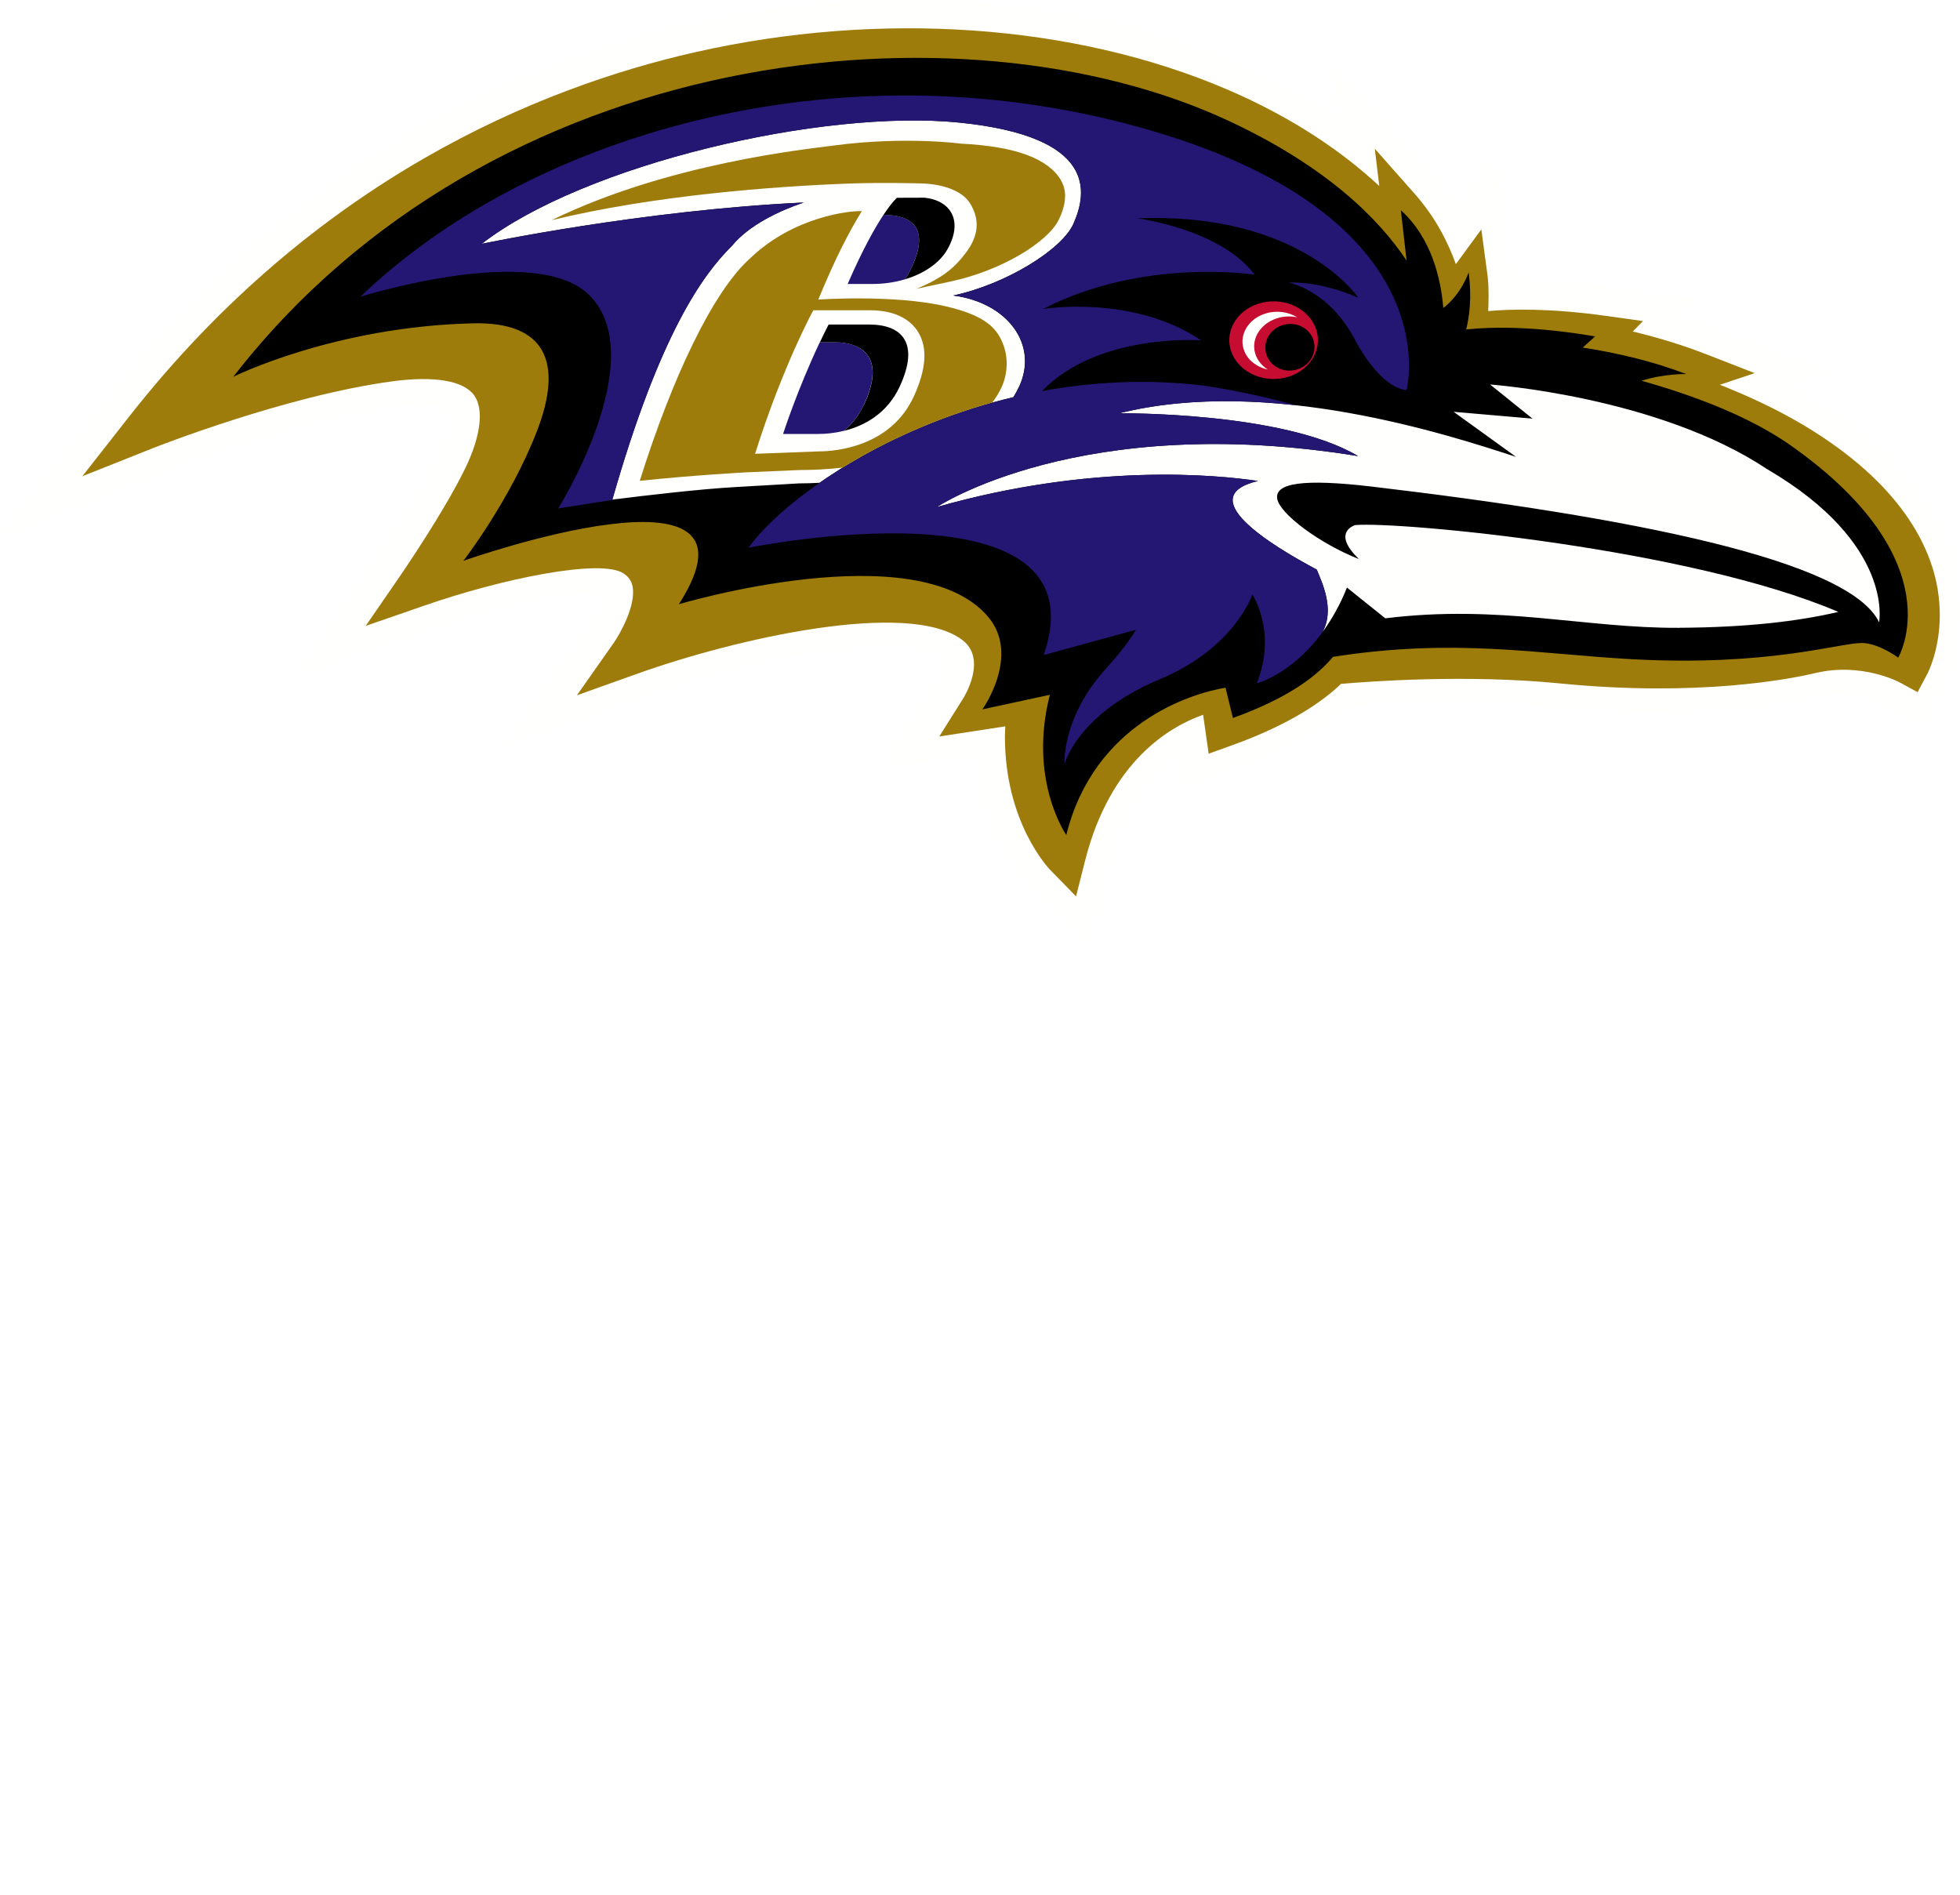
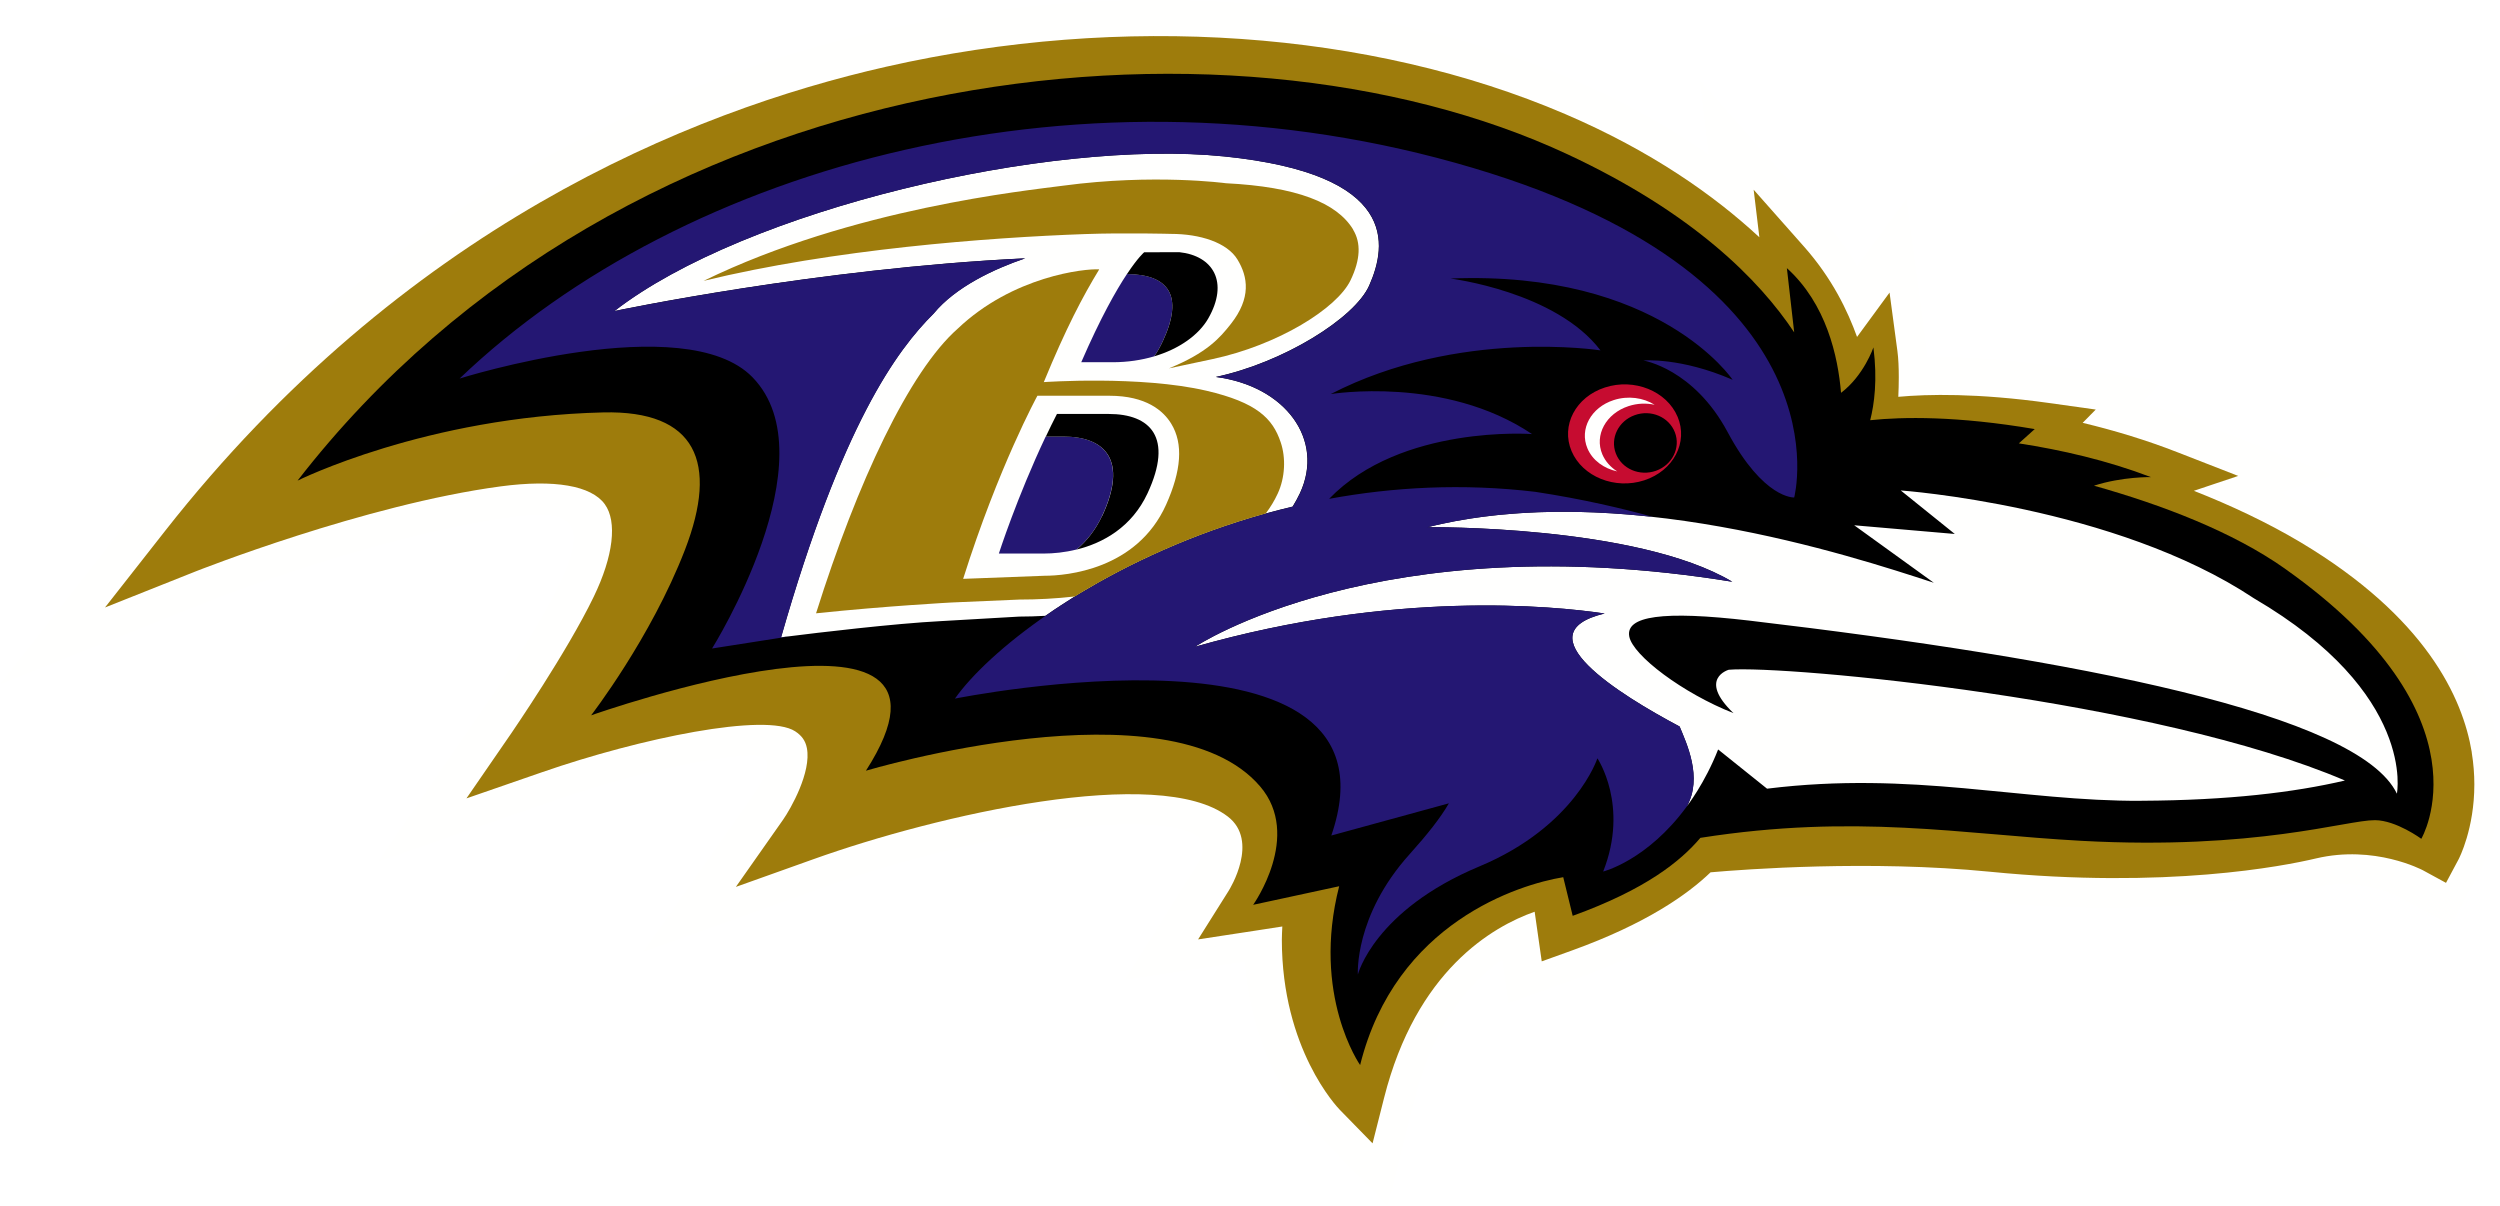
- <svg xmlns="http://www.w3.org/2000/svg" id="Layer" viewBox="0 0 420 405.97">
-   <defs>
-     <style>
+ <svg xmlns="http://www.w3.org/2000/svg" id="Layer" viewBox="0 0 419.98 202.572" version="1.1" width="419.98" height="202.572">
+   <defs id="defs1">
+     <style id="style1">
      .cls-1 {
        fill: #c60c30;
      }

      .cls-1, .cls-2, .cls-3, .cls-4, .cls-5 {
        stroke-width: 0px;
      }

      .cls-3 {
        fill: #241773;
      }

      .cls-4 {
        fill: #9e7c0c;
      }

      .cls-5 {
        fill: #fffffe;
      }
    </style>
  </defs>
-   <path class="cls-5" d="m419.49,124.62c-1.7-10.34-8.52-25.53-31.4-39.2-1.55-.92-3.17-1.82-4.84-2.71,4.28-1.44,8.7-2.92,8.7-2.92l-25.36-9.88c-2.17-.85-4.45-1.61-6.75-2.35l3.44-3.49-19.44-2.72c-8.4-1.18-15.03-1.45-20.11-1.37-.05-.82-.11-1.57-.2-2.25,0,0-3.25-24.33-3.25-24.33,0,0-7.52,10.26-8.27,11.28-1.6-2.66-3.41-5.16-5.49-7.52,0,0-20.97-23.69-20.97-23.69,0,0,.84,6.97,1.51,12.53-6.8-4.74-14.28-8.97-22.55-12.51C230.77-.96,188.1-3.96,147.44,5.25c-34.01,7.71-83.12,27.79-123.9,79.73L0,114.95l35.43-14.1c.28-.11,27.63-10.77,49.69-13.87,8.23-1.16,14.52-1.25,9.41,10-4.03,8.88-13.18,21.85-13.28,21.98l-17.74,25.78,29.6-10.26c14.24-4.95,27.01-7.38,33.47-7.61,2.31.04,2.73,1.56,2,3.22-.21.57-.33.87-1.93,3.33l-18.56,26.46,30.44-10.89c22.09-7.92,51.13-13.13,61.52-9.16.85.32,3.59,1.78.87,5.76l-11.96,19s17.65-2.68,20.16-3.06c1.39,17.35,10.1,26.81,11.17,27.9l12.82,13.14,4.5-17.79c3.23-12.8,9.32-19.78,14.76-23.58,0,0,1.04,7.31,1.04,7.31l11.89-4.28c9.99-3.61,17.9-7.94,23.6-12.89,7.53-.6,25.94-1.69,43.62.06,30.47,3.01,50.91-1.04,56.45-2.35,7.41-1.75,13.66,1.41,13.72,1.45l9.06,4.92,4.89-9.16c.58-1.1,3.34-6.82,3.34-15.3,0-2.1-.17-4.22-.52-6.31" />
-   <path class="cls-4" d="m415.24,126.38c-1.51-9.16-7.71-22.7-28.76-35.28-5.63-3.35-11.74-6.21-17.93-8.65l7.45-2.5-10.24-3.99c-5.07-1.98-10.4-3.61-15.89-4.93,1.06-1.07,2.2-2.23,2.2-2.23l-7.84-1.1c-12.08-1.69-20.42-1.49-25.33-1.04.05-1.06.08-2.17.08-3.3,0-1.58-.06-3.13-.23-4.39l-1.32-9.82s-4.77,6.51-5.46,7.45c-1.58-4.38-4.16-9.8-8.89-15.15l-8.48-9.58.96,7.99c-7.62-7.07-18.16-14.5-32.62-20.7-32.79-14.05-74.36-16.95-114.04-7.96-33.25,7.53-81.28,27.19-121.2,78.03l-10.06,12.82,15.15-6.03c.28-.11,28.46-11.26,51.36-14.32,8.98-1.19,15.18-.13,17.45,3,2.12,2.93,1.44,8.73-1.85,15.53-4.5,9.33-13.71,22.72-13.8,22.87l-7.59,11.02,12.65-4.38c16.67-5.79,37.69-10.07,42.57-6.89,1.13.74,1.73,1.6,1.97,2.82.78,4.05-2.71,10.18-3.99,12.02l-7.94,11.3,13.02-4.65c20.8-7.45,58.1-16,69.62-7.17,5.33,4.09.35,12.16.13,12.5l-5.12,8.14,9.5-1.45,4.65-.72c-.03.74-.08,1.5-.08,2.21,0,18.37,9.3,28.14,9.75,28.6l5.49,5.62,1.93-7.62c5.4-21.38,18.18-28.78,25.3-31.29.2,1.42,1.19,8.34,1.19,8.34l5.08-1.83c12.46-4.49,19.44-9.43,23.28-13.13,5.73-.5,26.74-2.09,46.91-.1,29.7,2.94,49.45-.96,54.79-2.23,9.85-2.33,17.85,1.93,17.94,1.97l3.91,2.13,2.1-3.93c.13-.25,2.66-5.16,2.66-12.6,0-1.67-.13-3.47-.44-5.38" />
-   <path class="cls-2" d="m383.87,95.54c-8.79-6.21-20.62-10.72-32.1-13.95,4.78-1.54,9.57-1.44,9.57-1.44-7.36-2.81-15.04-4.57-22.19-5.67l2.67-2.4c-13.09-2.23-22.22-2.06-27.64-1.49.68-2.68,1.24-6.77.54-12.23,0,0-1.59,4.71-5.44,7.63-.51-6.11-2.46-14.95-9.1-20.95l1.23,10.79c-5.85-8.8-16.98-20.06-38.03-29.89C206.16-.79,105.33,9.34,49.99,80.74c0,0,21.52-10.74,51.34-11.46,15.62-.37,19.42,8.37,13.73,23.1-5.72,14.8-15.76,27.79-15.76,27.79,0,0,67.48-23.88,46.17,9.3,0,0,50.94-15.24,66.22,2.64,7.1,8.29-1.17,19.89-1.17,19.89l14.45-3.12c-4.69,18.33,3.52,30.04,3.52,30.04,5.96-23.97,26.76-30.35,34.12-31.56l1.59,6.49c12.34-4.46,18.14-9.2,21.45-13.1,26.12-4.1,43.86-.6,64,.5,29.33,1.6,44.5-3.5,49.34-3.47,3.56.03,7.77,3.13,7.77,3.13,0,0,12.19-20.56-22.9-45.37" />
-   <path class="cls-5" d="m359.79,134.53c-20.31.1-38.41-5.07-62.94-2.04l-8.22-6.59c-2.22,5.69-5.26,9.56-5.26,9.56,2.71-4.84-.06-10.6-1.21-13.41-10.11-5.37-26.65-15.64-12.6-18.99-8.75-1.3-35.41-3.93-68.81,5.59,0,0,30.88-20.6,90.26-10.92-16.04-9.57-51.2-9.17-51.2-9.17,32.04-8,70.7,4.65,85.06,9.34l-13.38-9.66,16.9,1.46-9.08-7.31s35.95,2.55,59.35,18.13c27.35,16,24,32.81,24,32.81-6.42-13.42-53.89-22.59-108.74-29.07-14.65-1.72-20.83-.76-20.22,2.65.59,3.21,9.04,9.56,17.51,12.89-6.06-5.81-.79-7.29-.79-7.29,9.63-.79,71.77,5.03,103.51,18.61-8.6,2.01-19.53,3.32-34.14,3.4h0Zm-181.7-32.74c-.31.2-.63.41-.94.61-.34.24-.69.48-1.03.71l-.5.34c-1.49.08-2.96.13-4.39.13l-13.16.76c-7.81.4-21,1.98-25.39,2.54l-1.48.18c10.22-35.74,19.45-48.27,25.63-54.39,3.67-4.48,10.17-7.51,15.38-9.28-34.99,1.67-69.01,8.86-69.01,8.86,22-17.06,73.02-28.97,102.42-25.98,29.4,3,27.4,14.91,24.38,21.71-2.45,5.49-14.46,12.94-25.76,15.34,11.69,1.52,18.32,10.54,14.13,19.54-.36.77-.78,1.52-1.22,2.24-12.48,2.96-23.56,7.66-32.65,12.78-.32.19-.63.37-.95.55-.42.25-.85.49-1.27.74l-.97.57c-.39.24-.78.48-1.17.72-.32.2-1.7,1.08-2.06,1.32h0Z" />
-   <path class="cls-3" d="m247.49,28.22c63.54,18.94,53.92,55.35,53.92,55.35,0,0-5.13.32-11.18-10.98-5.71-10.67-14.15-12.03-14.15-12.03,0,0,6.23-.57,14.99,3.24,0,0-12.3-18.43-47.42-17.01,0,0,17.71,2.18,25.22,12.07,0,0-23.86-3.75-45.32,7.34,0,0,19.14-3.16,33.82,6.72,0,0-22.01-1.65-34.09,10.88,10.75-1.98,22.41-2.63,34.62-1.18,7.99,1.21,14.79,2.83,19.79,4.22-12.44-1.37-25.63-1.33-37.87,1.72,0,0,35.16-.39,51.2,9.17-59.38-9.68-90.26,10.92-90.26,10.92,33.4-9.53,60.06-6.9,68.81-5.59-14.05,3.35,2.49,13.62,12.6,18.99,1.15,2.82,3.92,8.57,1.21,13.41-6.64,9.1-14.06,10.95-14.06,10.95,4.39-11.1-.97-19.02-.97-19.02,0,0-3.72,11.43-19.83,18.16-17.67,7.39-20.41,18.16-20.41,18.16,0,0-.64-9.85,8.69-20.21,3-3.34,5.2-6.12,6.6-8.55l-19.75,5.41c13.25-38.47-63.23-23-63.23-23,2.81-3.98,8.24-9.12,15.71-14.25.34-.23.69-.47,1.03-.71.31-.21.63-.42.94-.61.36-.24.73-.48,1.1-.71l.97-.61c.38-.24.77-.48,1.17-.72l.97-.57c.42-.25.85-.5,1.27-.74.32-.18.63-.36.95-.55,9.09-5.13,20.17-9.82,32.65-12.78.44-.72.86-1.47,1.22-2.24,4.19-9-2.43-18.02-14.13-19.54,11.3-2.4,23.31-9.85,25.76-15.34,3.02-6.8,5.03-18.71-24.38-21.71-29.41-3-80.42,8.92-102.42,25.98,0,0,34.02-7.19,69.01-8.86-5.21,1.77-11.7,4.8-15.38,9.28-6.18,6.13-15.41,18.65-25.63,54.39l1.48-.18-13.09,2.05s20.01-31.97,6.8-45.56c-11.36-11.69-49.21.21-49.21.21C114.8,27.59,182.55,8.87,247.49,28.22h0Zm-66.64,64.09c-1.99.5-3.91.68-5.53.68h-7.52s3.02-9.4,7.87-19.66h2.95c7,0,10.89,3.93,6.53,13.32-1.12,2.39-2.61,4.24-4.29,5.66h0Zm13.05-32.45c-2.12.63-4.48.99-6.99.99h-5.27c3.26-7.51,5.87-12.09,7.68-14.82,6.87.06,9.66,3.48,6.02,11.28-.45.99-.94,1.83-1.44,2.55h0Z" />
-   <path class="cls-2" d="m195.34,57.31c-.45.99-.94,1.83-1.44,2.55,4.21-1.25,7.47-3.58,9.07-6.35,3.52-6.14.82-10.55-4.86-11.15l-5.9.02s-1.02.84-2.89,3.66c6.87.06,9.66,3.48,6.02,11.28m-10.19,29.34c-1.12,2.39-2.61,4.24-4.29,5.66,4.45-1.1,9.27-3.76,11.92-9.46,4.37-9.39.48-13.32-6.52-13.32h-8.7c-.65,1.27-1.28,2.54-1.87,3.8h2.95c7,0,10.89,3.93,6.53,13.32" />
-   <path class="cls-4" d="m227.32,38.56c-2.75-4.51-9.46-7.18-21.38-7.78,0,0-12.06-1.64-27.33.41-6.04.81-35.41,3.79-60.41,15.99,21.87-5.32,47.71-7.27,64.07-7.86,6.88-.24,14.44-.03,14.44-.03,4.89,0,9.43,1.45,11.17,4.3,1.8,2.95,2.3,6.49-1.09,10.81-1.87,2.38-4.06,4.89-10.42,7.48l7.33-1.56c10.96-2.34,20.91-8.49,23.19-13.26,1.67-3.48,1.76-6.27.42-8.48" />
-   <path class="cls-4" d="m174.28,66.48h12.07c6.23,0,9.1,2.55,10.41,4.7,2.06,3.37,1.69,7.9-.86,13.59-4.92,10.96-16.82,11.95-20.4,11.95l-13.7.52c5.94-18.82,12.47-30.75,12.47-30.75h0Zm6.28,33.72c8.72-5.37,19.62-10.49,32.08-13.95.79-1.05,1.46-2.15,2-3.32,1.25-2.68,1.4-6.02.5-8.65-1.34-4-4.02-6.67-12.46-8.64-11.11-2.59-27.33-1.45-27.33-1.45,3.73-9.06,6.52-14.35,9.31-18.94-2.4-.16-14.5,1.13-23.79,9.98-8.09,7.14-16.83,25.7-23.78,47.8,11.96-1.25,22.8-1.82,22.8-1.82l11.37-.49c2.99,0,6.13-.16,9.31-.52h0Z" />
-   <path class="cls-1" d="m281.82,70c1.82,4.31-.69,9.09-5.61,10.69-4.92,1.6-10.38-.61-12.2-4.91-1.82-4.31.69-9.1,5.61-10.69,4.91-1.6,10.38.6,12.2,4.92Zm-.45,2.63c-.99-2.58-4.01-3.88-6.75-2.89-2.73.98-4.16,3.86-3.17,6.44.99,2.59,4.01,3.88,6.75,2.9,2.74-.98,4.16-3.87,3.17-6.45h0Z" />
-   <path class="cls-5" d="m269.18,76.33c-1.37-3.24.61-6.87,4.41-8.11,1.47-.48,2.99-.53,4.38-.22-1.9-1.2-4.47-1.57-6.88-.79-3.81,1.23-5.79,4.86-4.41,8.12.84,2,2.76,3.38,5,3.86-1.1-.69-1.99-1.67-2.5-2.86" />
+   <path class="cls-5" d="m 419.49,124.622 c -1.7,-10.34 -8.52,-25.53 -31.4,-39.2 -1.55,-0.92 -3.17,-1.82 -4.84,-2.71 4.28,-1.44 8.7,-2.92 8.7,-2.92 l -25.36,-9.88 c -2.17,-0.85 -4.45,-1.61 -6.75,-2.35 l 3.44,-3.49 -19.44,-2.72 c -8.4,-1.18 -15.03,-1.45 -20.11,-1.37 -0.05,-0.82 -0.11,-1.57 -0.2,-2.25 0,0 -3.25,-24.33 -3.25,-24.33 0,0 -7.52,10.26 -8.27,11.28 -1.6,-2.66 -3.41,-5.16 -5.49,-7.52 0,0 -20.97,-23.69 -20.97,-23.69 0,0 0.84,6.97 1.51,12.53 -6.8,-4.74 -14.28,-8.97 -22.55,-12.51 C 230.77,-0.958 188.1,-3.958 147.44,5.252 113.43,12.962 64.32,33.042 23.54,84.982 L 0,114.952 l 35.43,-14.1 c 0.28,-0.11 27.63,-10.77 49.69,-13.87 8.23,-1.16 14.52,-1.25 9.41,10 -4.03,8.88 -13.18,21.85 -13.28,21.98 l -17.74,25.78 29.6,-10.26 c 14.24,-4.95 27.01,-7.38 33.47,-7.61 2.31,0.04 2.73,1.56 2,3.22 -0.21,0.57 -0.33,0.87 -1.93,3.33 l -18.56,26.46 30.44,-10.89 c 22.09,-7.92 51.13,-13.13 61.52,-9.16 0.85,0.32 3.59,1.78 0.87,5.76 l -11.96,19 c 0,0 17.65,-2.68 20.16,-3.06 1.39,17.35 10.1,26.81 11.17,27.9 l 12.82,13.14 4.5,-17.79 c 3.23,-12.8 9.32,-19.78 14.76,-23.58 0,0 1.04,7.31 1.04,7.31 l 11.89,-4.28 c 9.99,-3.61 17.9,-7.94 23.6,-12.89 7.53,-0.6 25.94,-1.69 43.62,0.06 30.47,3.01 50.91,-1.04 56.45,-2.35 7.41,-1.75 13.66,1.41 13.72,1.45 l 9.06,4.92 4.89,-9.16 c 0.58,-1.1 3.34,-6.82 3.34,-15.3 0,-2.1 -0.17,-4.22 -0.52,-6.31" id="path1" />
+   <path class="cls-4" d="m 415.24,126.382 c -1.51,-9.16 -7.71,-22.7 -28.76,-35.28 -5.63,-3.35 -11.74,-6.21 -17.93,-8.65 l 7.45,-2.5 -10.24,-3.99 c -5.07,-1.98 -10.4,-3.61 -15.89,-4.93 1.06,-1.07 2.2,-2.23 2.2,-2.23 l -7.84,-1.1 c -12.08,-1.69 -20.42,-1.49 -25.33,-1.04 0.05,-1.06 0.08,-2.17 0.08,-3.3 0,-1.58 -0.06,-3.13 -0.23,-4.39 l -1.32,-9.82 c 0,0 -4.77,6.51 -5.46,7.45 -1.58,-4.38 -4.16,-9.8 -8.89,-15.15 l -8.48,-9.58 0.96,7.99 c -7.62,-7.07 -18.16,-14.5 -32.62,-20.7 -32.79,-14.05 -74.36,-16.95 -114.04,-7.96 -33.25,7.53 -81.28,27.19 -121.2,78.03 L 17.64,102.052 32.79,96.022 c 0.28,-0.11 28.46,-11.26 51.36,-14.32 8.98,-1.19 15.18,-0.13 17.45,3 2.12,2.93 1.44,8.73 -1.85,15.53 -4.5,9.33 -13.71,22.72 -13.8,22.87 l -7.59,11.02 12.65,-4.38 c 16.67,-5.79 37.69,-10.07 42.57,-6.89 1.13,0.74 1.73,1.6 1.97,2.82 0.78,4.05 -2.71,10.18 -3.99,12.02 l -7.94,11.3 13.02,-4.65 c 20.8,-7.45 58.1,-16 69.62,-7.17 5.33,4.09 0.35,12.16 0.13,12.5 l -5.12,8.14 9.5,-1.45 4.65,-0.72 c -0.03,0.74 -0.08,1.5 -0.08,2.21 0,18.37 9.3,28.14 9.75,28.6 l 5.49,5.62 1.93,-7.62 c 5.4,-21.38 18.18,-28.78 25.3,-31.29 0.2,1.42 1.19,8.34 1.19,8.34 l 5.08,-1.83 c 12.46,-4.49 19.44,-9.43 23.28,-13.13 5.73,-0.5 26.74,-2.09 46.91,-0.1 29.7,2.94 49.45,-0.96 54.79,-2.23 9.85,-2.33 17.85,1.93 17.94,1.97 l 3.91,2.13 2.1,-3.93 c 0.13,-0.25 2.66,-5.16 2.66,-12.6 0,-1.67 -0.13,-3.47 -0.44,-5.38" id="path2" />
+   <path class="cls-2" d="m 383.87,95.542 c -8.79,-6.21 -20.62,-10.72 -32.1,-13.95 4.78,-1.54 9.57,-1.44 9.57,-1.44 -7.36,-2.81 -15.04,-4.57 -22.19,-5.67 l 2.67,-2.4 c -13.09,-2.23 -22.22,-2.06 -27.64,-1.49 0.68,-2.68 1.24,-6.77 0.54,-12.23 0,0 -1.59,4.71 -5.44,7.63 -0.51,-6.11 -2.46,-14.95 -9.1,-20.95 l 1.23,10.79 c -5.85,-8.8 -16.98,-20.06 -38.03,-29.89 -57.22,-26.73 -158.05,-16.6 -213.39,54.8 0,0 21.52,-10.74 51.34,-11.46 15.62,-0.37 19.42,8.37 13.73,23.1 -5.72,14.8 -15.76,27.79 -15.76,27.79 0,0 67.48,-23.88 46.17,9.3 0,0 50.94,-15.24 66.22,2.64 7.1,8.29 -1.17,19.89 -1.17,19.89 l 14.45,-3.12 c -4.69,18.33 3.52,30.04 3.52,30.04 5.96,-23.97 26.76,-30.35 34.12,-31.56 l 1.59,6.49 c 12.34,-4.46 18.14,-9.2 21.45,-13.1 26.12,-4.1 43.86,-0.6 64,0.5 29.33,1.6 44.5,-3.5 49.34,-3.47 3.56,0.03 7.77,3.13 7.77,3.13 0,0 12.19,-20.56 -22.9,-45.37" id="path3" />
+   <path class="cls-5" d="m 359.79,134.532 c -20.31,0.1 -38.41,-5.07 -62.94,-2.04 l -8.22,-6.59 c -2.22,5.69 -5.26,9.56 -5.26,9.56 2.71,-4.84 -0.06,-10.6 -1.21,-13.41 -10.11,-5.37 -26.65,-15.64 -12.6,-18.99 -8.75,-1.3 -35.41,-3.93 -68.81,5.59 0,0 30.88,-20.6 90.26,-10.92 -16.04,-9.57 -51.2,-9.17 -51.2,-9.17 32.04,-8 70.7,4.65 85.06,9.34 l -13.38,-9.66 16.9,1.46 -9.08,-7.31 c 0,0 35.95,2.55 59.35,18.13 27.35,16 24,32.81 24,32.81 -6.42,-13.42 -53.89,-22.59 -108.74,-29.07 -14.65,-1.72 -20.83,-0.76 -20.22,2.65 0.59,3.21 9.04,9.56 17.51,12.89 -6.06,-5.81 -0.79,-7.29 -0.79,-7.29 9.63,-0.79 71.77,5.03 103.51,18.61 -8.6,2.01 -19.53,3.32 -34.14,3.4 v 0 z m -181.7,-32.74 c -0.31,0.2 -0.63,0.41 -0.94,0.61 -0.34,0.24 -0.69,0.48 -1.03,0.71 l -0.5,0.34 c -1.49,0.08 -2.96,0.13 -4.39,0.13 l -13.16,0.76 c -7.81,0.4 -21,1.98 -25.39,2.54 l -1.48,0.18 c 10.22,-35.74 19.45,-48.27 25.63,-54.39 3.67,-4.48 10.17,-7.51 15.38,-9.28 -34.99,1.67 -69.01,8.86 -69.01,8.86 22,-17.06 73.02,-28.97 102.42,-25.98 29.4,3 27.4,14.91 24.38,21.71 -2.45,5.49 -14.46,12.94 -25.76,15.34 11.69,1.52 18.32,10.54 14.13,19.54 -0.36,0.77 -0.78,1.52 -1.22,2.24 -12.48,2.96 -23.56,7.66 -32.65,12.78 -0.32,0.19 -0.63,0.37 -0.95,0.55 -0.42,0.25 -0.85,0.49 -1.27,0.74 l -0.97,0.57 c -0.39,0.24 -0.78,0.48 -1.17,0.72 -0.32,0.2 -1.7,1.08 -2.06,1.32 v 0 z" id="path4" />
+   <path class="cls-3" d="m 247.49,28.222 c 63.54,18.94 53.92,55.35 53.92,55.35 0,0 -5.13,0.32 -11.18,-10.98 -5.71,-10.67 -14.15,-12.03 -14.15,-12.03 0,0 6.23,-0.57 14.99,3.24 0,0 -12.3,-18.43 -47.42,-17.01 0,0 17.71,2.18 25.22,12.07 0,0 -23.86,-3.75 -45.32,7.34 0,0 19.14,-3.16 33.82,6.72 0,0 -22.01,-1.65 -34.09,10.88 10.75,-1.98 22.41,-2.63 34.62,-1.18 7.99,1.21 14.79,2.83 19.79,4.22 -12.44,-1.37 -25.63,-1.33 -37.87,1.72 0,0 35.16,-0.39 51.2,9.17 -59.38,-9.68 -90.26,10.92 -90.26,10.92 33.4,-9.53 60.06,-6.9 68.81,-5.59 -14.05,3.35 2.49,13.62 12.6,18.99 1.15,2.82 3.92,8.57 1.21,13.41 -6.64,9.1 -14.06,10.95 -14.06,10.95 4.39,-11.1 -0.97,-19.02 -0.97,-19.02 0,0 -3.72,11.43 -19.83,18.16 -17.67,7.39 -20.41,18.16 -20.41,18.16 0,0 -0.64,-9.85 8.69,-20.21 3,-3.34 5.2,-6.12 6.6,-8.55 l -19.75,5.41 c 13.25,-38.47 -63.23,-23 -63.23,-23 2.81,-3.98 8.24,-9.12 15.71,-14.25 0.34,-0.23 0.69,-0.47 1.03,-0.71 0.31,-0.21 0.63,-0.42 0.94,-0.61 0.36,-0.24 0.73,-0.48 1.1,-0.71 l 0.97,-0.61 c 0.38,-0.24 0.77,-0.48 1.17,-0.72 l 0.97,-0.57 c 0.42,-0.25 0.85,-0.5 1.27,-0.74 0.32,-0.18 0.63,-0.36 0.95,-0.55 9.09,-5.13 20.17,-9.82 32.65,-12.78 0.44,-0.72 0.86,-1.47 1.22,-2.24 4.19,-9 -2.43,-18.02 -14.13,-19.54 11.3,-2.4 23.31,-9.85 25.76,-15.34 3.02,-6.8 5.03,-18.71 -24.38,-21.71 -29.41,-3 -80.42,8.92 -102.42,25.98 0,0 34.02,-7.19 69.01,-8.86 -5.21,1.77 -11.7,4.8 -15.38,9.28 -6.18,6.13 -15.41,18.65 -25.63,54.39 l 1.48,-0.18 -13.09,2.05 c 0,0 20.01,-31.97 6.8,-45.56 -11.36,-11.69 -49.21,0.21 -49.21,0.21 37.59,-36 105.34,-54.72 170.28,-35.37 z m -66.64,64.09 c -1.99,0.5 -3.91,0.68 -5.53,0.68 h -7.52 c 0,0 3.02,-9.4 7.87,-19.66 h 2.95 c 7,0 10.89,3.93 6.53,13.32 -1.12,2.39 -2.61,4.24 -4.29,5.66 v 0 z m 13.05,-32.45 c -2.12,0.63 -4.48,0.99 -6.99,0.99 h -5.27 c 3.26,-7.51 5.87,-12.09 7.68,-14.82 6.87,0.06 9.66,3.48 6.02,11.28 -0.45,0.99 -0.94,1.83 -1.44,2.55 z" id="path5" />
+   <path class="cls-2" d="m 195.34,57.312 c -0.45,0.99 -0.94,1.83 -1.44,2.55 4.21,-1.25 7.47,-3.58 9.07,-6.35 3.52,-6.14 0.82,-10.55 -4.86,-11.15 l -5.9,0.02 c 0,0 -1.02,0.84 -2.89,3.66 6.87,0.06 9.66,3.48 6.02,11.28 m -10.19,29.34 c -1.12,2.39 -2.61,4.24 -4.29,5.66 4.45,-1.1 9.27,-3.76 11.92,-9.46 4.37,-9.39 0.48,-13.32 -6.52,-13.32 h -8.7 c -0.65,1.27 -1.28,2.54 -1.87,3.8 h 2.95 c 7,0 10.89,3.93 6.53,13.32" id="path6" />
+   <path class="cls-4" d="m 227.32,38.562 c -2.75,-4.51 -9.46,-7.18 -21.38,-7.78 0,0 -12.06,-1.64 -27.33,0.41 -6.04,0.81 -35.41,3.79 -60.41,15.99 21.87,-5.32 47.71,-7.27 64.07,-7.86 6.88,-0.24 14.44,-0.03 14.44,-0.03 4.89,0 9.43,1.45 11.17,4.3 1.8,2.95 2.3,6.49 -1.09,10.81 -1.87,2.38 -4.06,4.89 -10.42,7.48 l 7.33,-1.56 c 10.96,-2.34 20.91,-8.49 23.19,-13.26 1.67,-3.48 1.76,-6.27 0.42,-8.48" id="path7" />
+   <path class="cls-4" d="m 174.28,66.482 h 12.07 c 6.23,0 9.1,2.55 10.41,4.7 2.06,3.37 1.69,7.9 -0.86,13.59 -4.92,10.96 -16.82,11.95 -20.4,11.95 l -13.7,0.52 c 5.94,-18.82 12.47,-30.75 12.47,-30.75 v 0 z m 6.28,33.72 c 8.72,-5.37 19.62,-10.49 32.08,-13.95 0.79,-1.05 1.46,-2.15 2,-3.32 1.25,-2.68 1.4,-6.02 0.5,-8.65 -1.34,-4 -4.02,-6.67 -12.46,-8.64 -11.11,-2.59 -27.33,-1.45 -27.33,-1.45 3.73,-9.06 6.52,-14.35 9.31,-18.94 -2.4,-0.16 -14.5,1.13 -23.79,9.98 -8.09,7.14 -16.83,25.7 -23.78,47.8 11.96,-1.25 22.8,-1.82 22.8,-1.82 l 11.37,-0.49 c 2.99,0 6.13,-0.16 9.31,-0.52 v 0 z" id="path8" />
+   <path class="cls-1" d="m 281.82,70.002 c 1.82,4.31 -0.69,9.09 -5.61,10.69 -4.92,1.6 -10.38,-0.61 -12.2,-4.91 -1.82,-4.31 0.69,-9.1 5.61,-10.69 4.91,-1.6 10.38,0.6 12.2,4.92 z m -0.45,2.63 c -0.99,-2.58 -4.01,-3.88 -6.75,-2.89 -2.73,0.98 -4.16,3.86 -3.17,6.44 0.99,2.59 4.01,3.88 6.75,2.9 2.74,-0.98 4.16,-3.87 3.17,-6.45 z" id="path9" />
+   <path class="cls-5" d="m 269.18,76.332 c -1.37,-3.24 0.61,-6.87 4.41,-8.11 1.47,-0.48 2.99,-0.53 4.38,-0.22 -1.9,-1.2 -4.47,-1.57 -6.88,-0.79 -3.81,1.23 -5.79,4.86 -4.41,8.12 0.84,2 2.76,3.38 5,3.86 -1.1,-0.69 -1.99,-1.67 -2.5,-2.86" id="path10" />
</svg>
